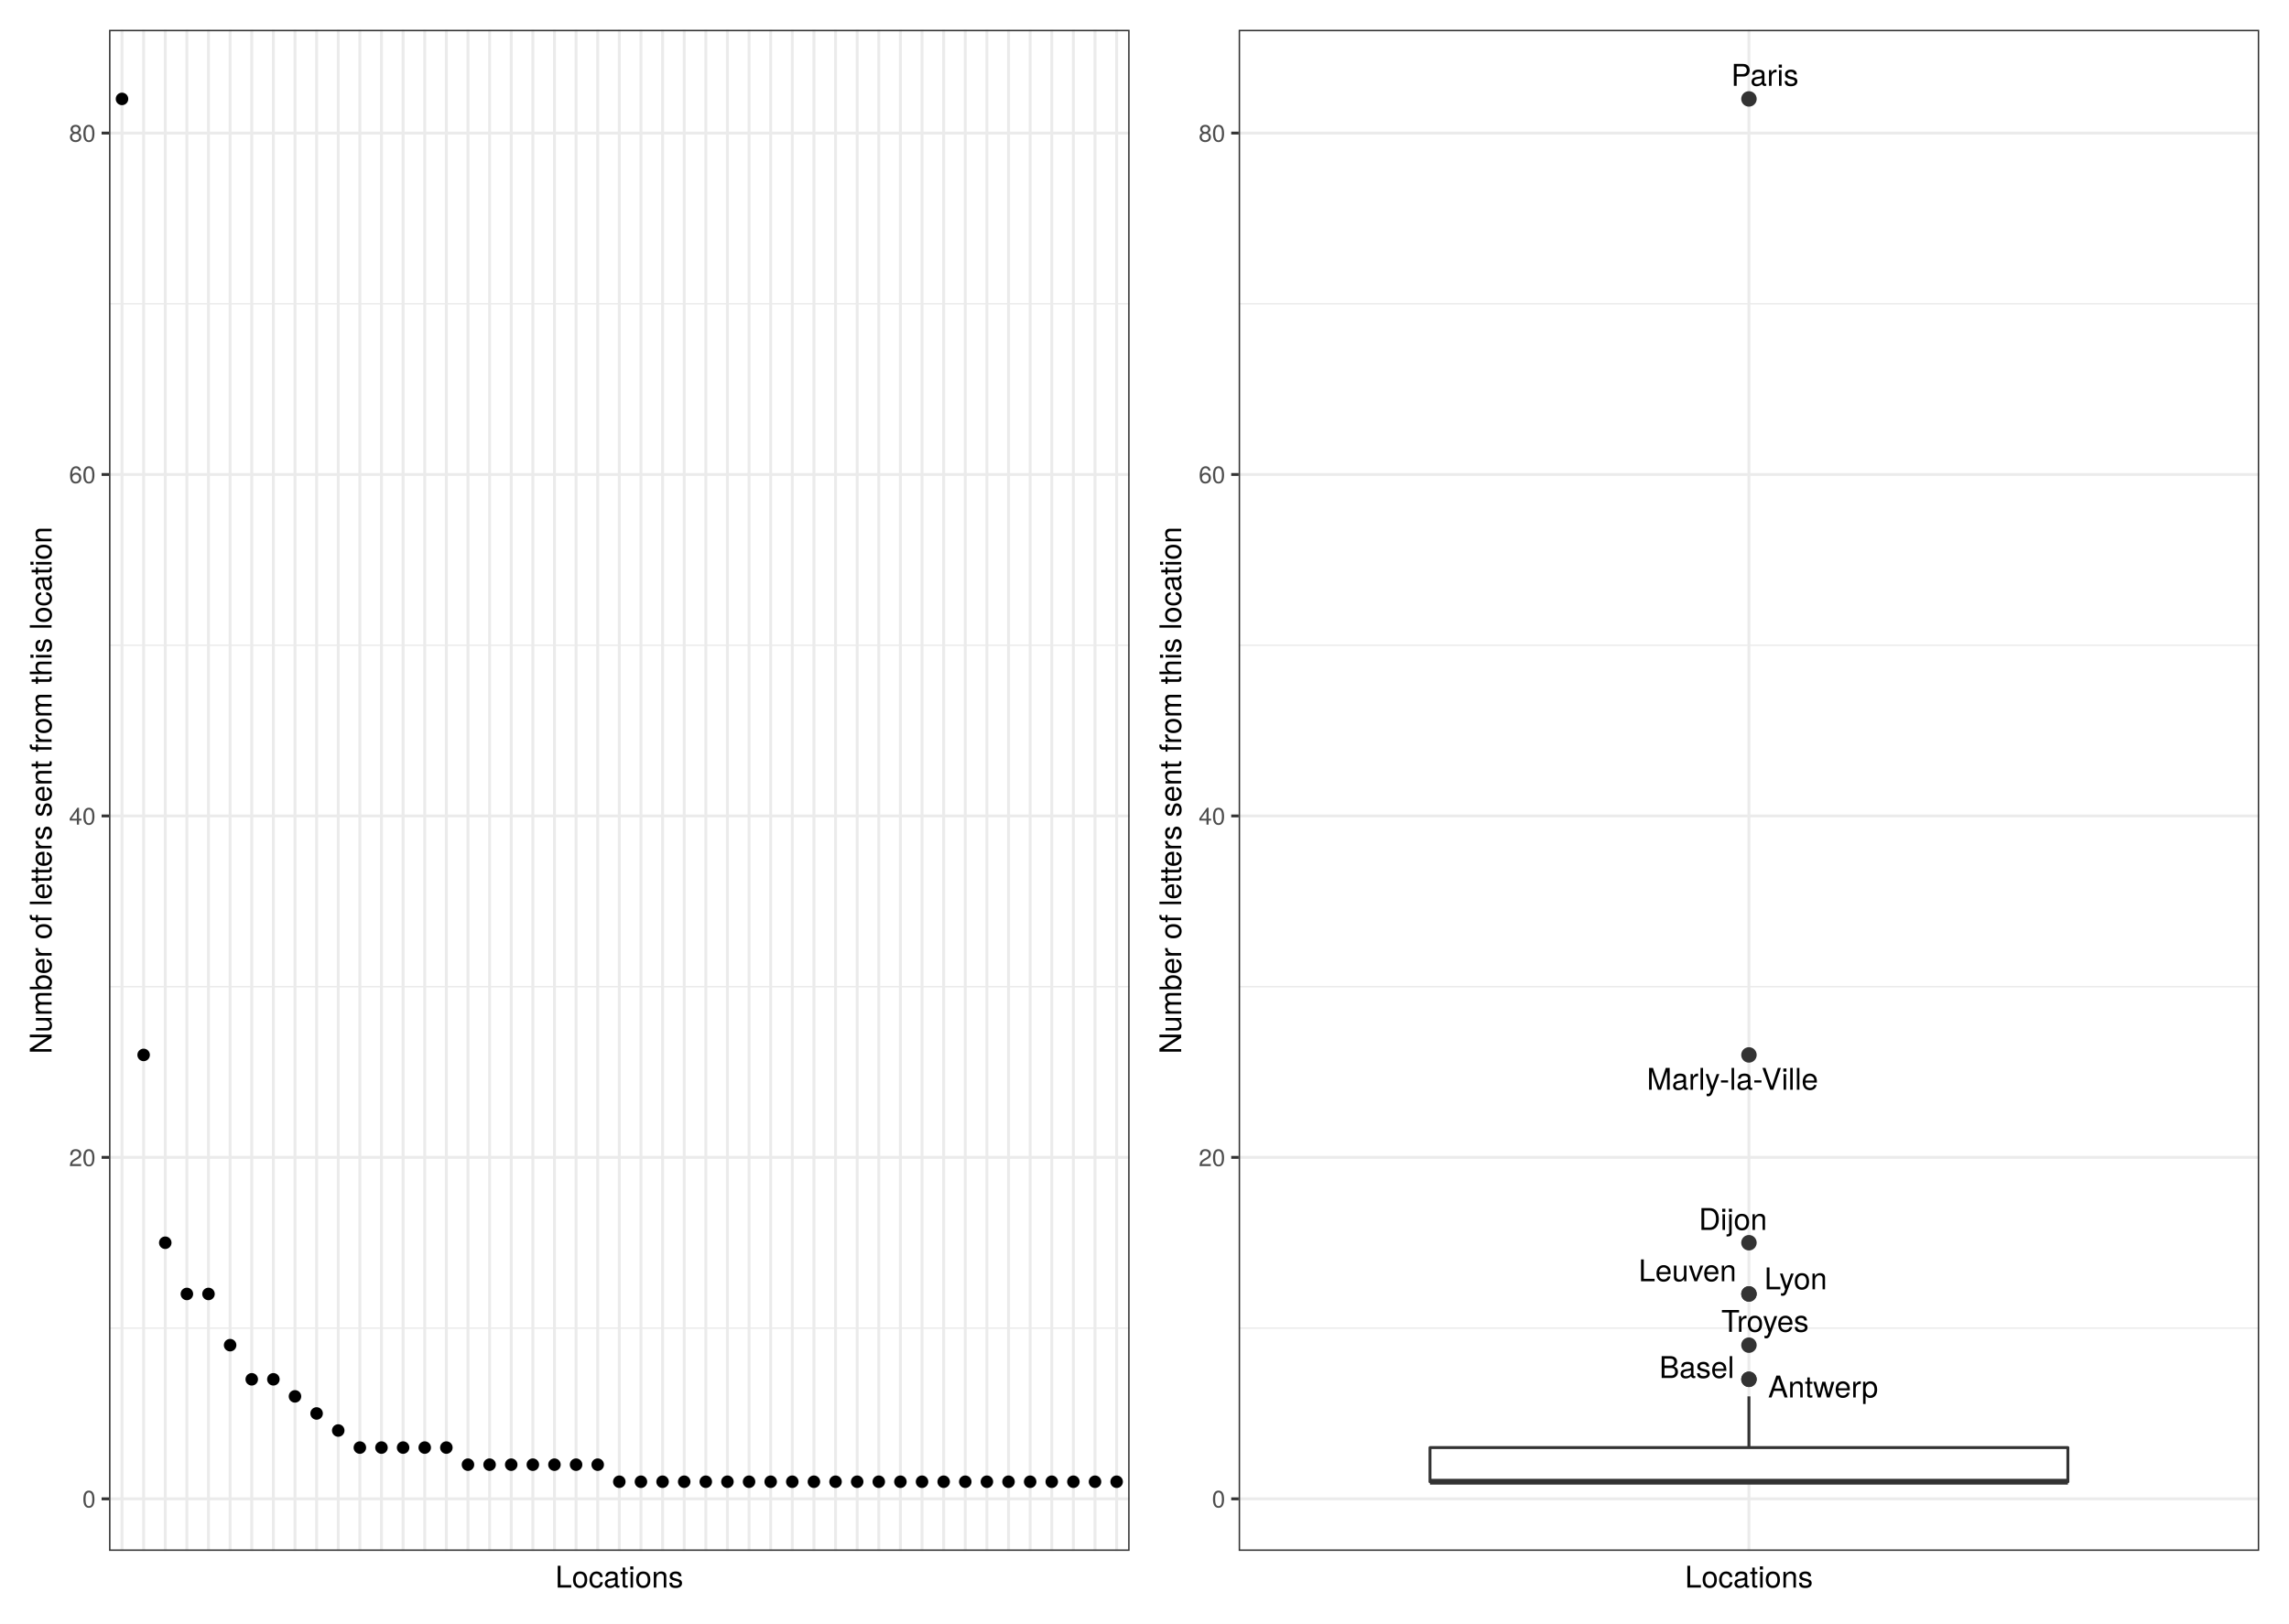
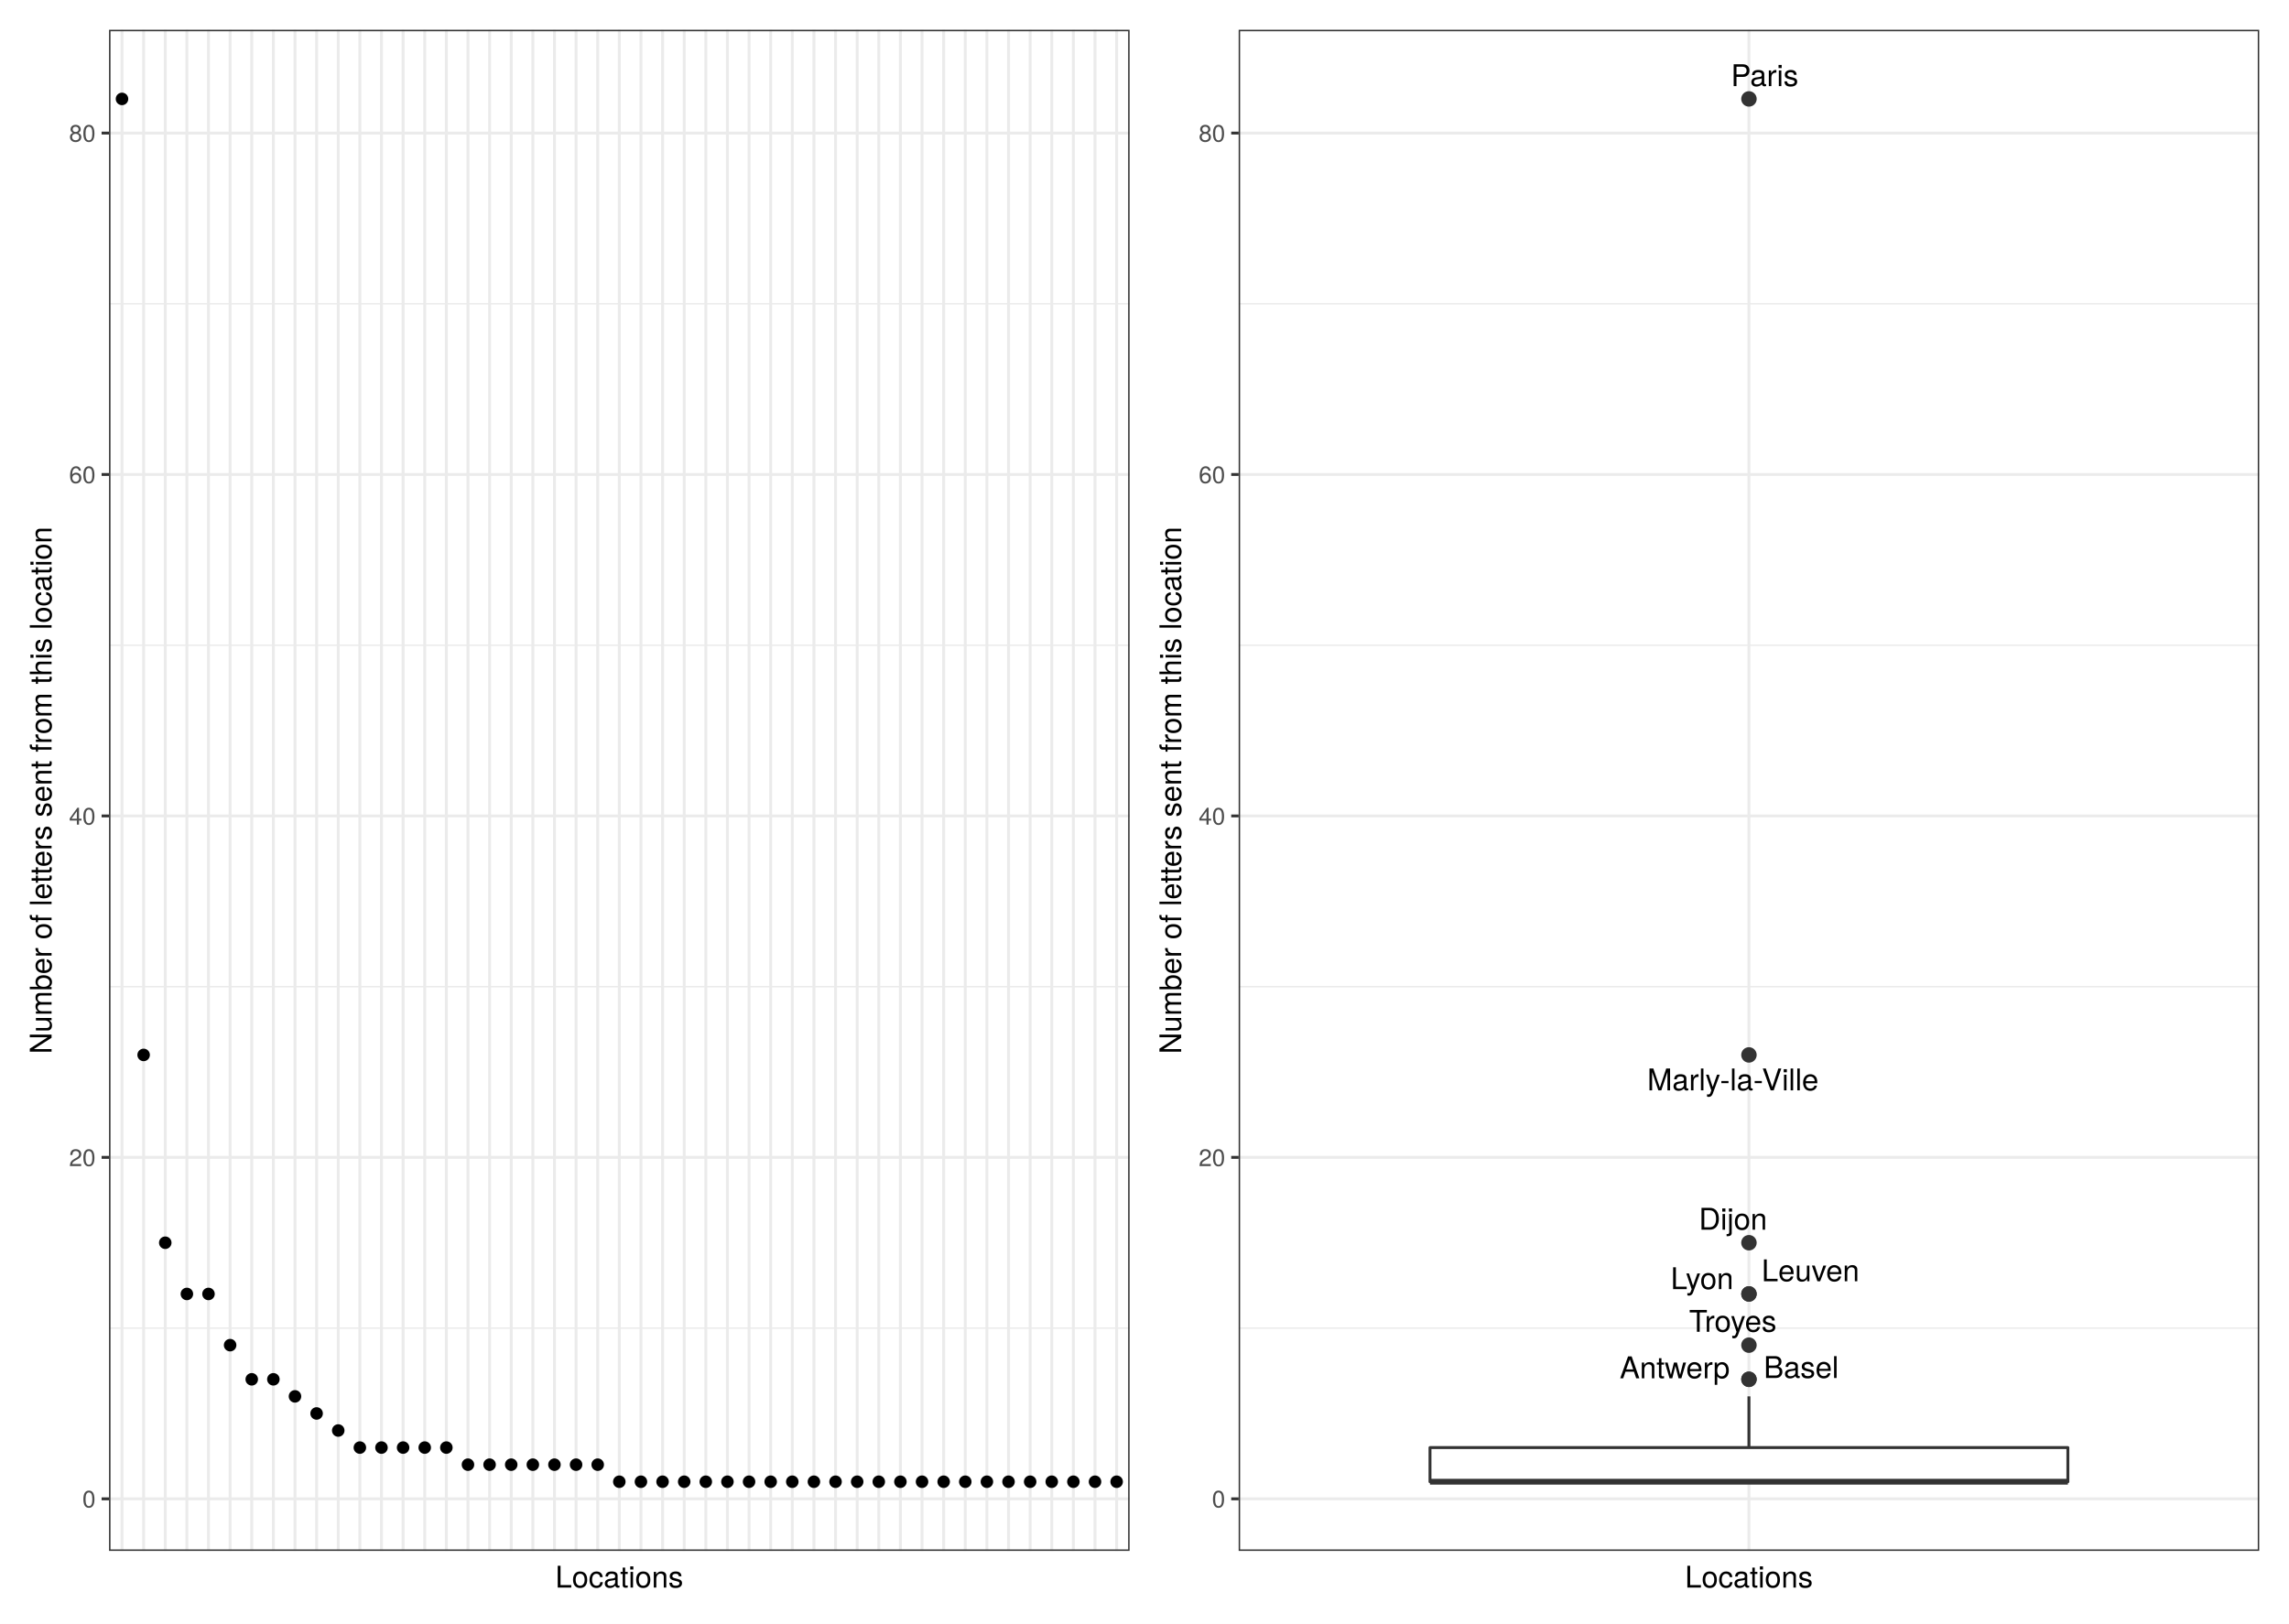
<svg xmlns="http://www.w3.org/2000/svg" class="svglite" width="842.40pt" height="597.60pt" viewBox="0 0 842.40 597.60">
  <defs>
    <style type="text/css">
    .svglite line, .svglite polyline, .svglite polygon, .svglite path, .svglite rect, .svglite circle {
      fill: none;
      stroke: #000000;
      stroke-linecap: round;
      stroke-linejoin: round;
      stroke-miterlimit: 10.00;
    }
    .svglite text {
      white-space: pre;
    }
  </style>
  </defs>
  <rect width="100%" height="100%" style="stroke: none; fill: #FFFFFF;" />
  <defs>
    <clipPath id="cpMC4wMHw4NDIuNDB8MC4wMHw1OTcuNjA=">
      <rect x="0.00" y="0.00" width="842.40" height="597.60" />
    </clipPath>
  </defs>
  <g clip-path="url(#cpMC4wMHw4NDIuNDB8MC4wMHw1OTcuNjA=)">
    <rect x="0" y="-0" width="842.40" height="597.60" style="stroke-width: 1.07; stroke: #FFFFFF; fill: #FFFFFF;" />
  </g>
  <defs>
    <clipPath id="cpNDAuMTN8ODMxLjQ0fDEwLjk2fDU3MC44NQ==">
      <rect x="40.13" y="10.96" width="791.31" height="559.89" />
    </clipPath>
  </defs>
  <g clip-path="url(#cpNDAuMTN8ODMxLjQ0fDEwLjk2fDU3MC44NQ==)">
</g>
  <g clip-path="url(#cpMC4wMHw4NDIuNDB8MC4wMHw1OTcuNjA=)">
</g>
  <defs>
    <clipPath id="cpNS40OHw0MjEuMjB8NS40OHw1OTIuMTI=">
      <rect x="5.48" y="5.48" width="415.72" height="586.64" />
    </clipPath>
  </defs>
  <g clip-path="url(#cpNS40OHw0MjEuMjB8NS40OHw1OTIuMTI=)">
    <rect x="5.48" y="5.48" width="415.72" height="586.64" style="stroke-width: 1.07; stroke: #FFFFFF; fill: #FFFFFF;" />
  </g>
  <g clip-path="url(#cpMC4wMHw4NDIuNDB8MC4wMHw1OTcuNjA=)">
</g>
  <defs>
    <clipPath id="cpNDAuMTN8NDE1LjcyfDEwLjk2fDU3MC44NQ==">
      <rect x="40.13" y="10.96" width="375.59" height="559.89" />
    </clipPath>
  </defs>
  <g clip-path="url(#cpNDAuMTN8NDE1LjcyfDEwLjk2fDU3MC44NQ==)">
    <rect x="40.13" y="10.96" width="375.59" height="559.89" style="stroke-width: 1.07; stroke: none; fill: #FFFFFF;" />
    <polyline points="40.13,488.85 415.72,488.85 " style="stroke-width: 0.53; stroke: #EBEBEB; stroke-linecap: butt;" />
    <polyline points="40.13,363.17 415.72,363.17 " style="stroke-width: 0.53; stroke: #EBEBEB; stroke-linecap: butt;" />
    <polyline points="40.13,237.49 415.72,237.49 " style="stroke-width: 0.53; stroke: #EBEBEB; stroke-linecap: butt;" />
    <polyline points="40.13,111.81 415.72,111.81 " style="stroke-width: 0.53; stroke: #EBEBEB; stroke-linecap: butt;" />
    <polyline points="40.13,551.69 415.72,551.69 " style="stroke-width: 1.07; stroke: #EBEBEB; stroke-linecap: butt;" />
    <polyline points="40.13,426.01 415.72,426.01 " style="stroke-width: 1.07; stroke: #EBEBEB; stroke-linecap: butt;" />
    <polyline points="40.13,300.33 415.72,300.33 " style="stroke-width: 1.07; stroke: #EBEBEB; stroke-linecap: butt;" />
    <polyline points="40.13,174.65 415.72,174.65 " style="stroke-width: 1.07; stroke: #EBEBEB; stroke-linecap: butt;" />
    <polyline points="40.13,48.98 415.72,48.98 " style="stroke-width: 1.07; stroke: #EBEBEB; stroke-linecap: butt;" />
    <polyline points="44.90,570.85 44.90,10.96 " style="stroke-width: 1.07; stroke: #EBEBEB; stroke-linecap: butt;" />
    <polyline points="52.86,570.85 52.86,10.96 " style="stroke-width: 1.07; stroke: #EBEBEB; stroke-linecap: butt;" />
    <polyline points="60.82,570.85 60.82,10.96 " style="stroke-width: 1.07; stroke: #EBEBEB; stroke-linecap: butt;" />
    <polyline points="68.78,570.85 68.78,10.96 " style="stroke-width: 1.07; stroke: #EBEBEB; stroke-linecap: butt;" />
    <polyline points="76.73,570.85 76.73,10.96 " style="stroke-width: 1.07; stroke: #EBEBEB; stroke-linecap: butt;" />
    <polyline points="84.69,570.85 84.69,10.96 " style="stroke-width: 1.07; stroke: #EBEBEB; stroke-linecap: butt;" />
    <polyline points="92.65,570.85 92.65,10.96 " style="stroke-width: 1.07; stroke: #EBEBEB; stroke-linecap: butt;" />
    <polyline points="100.61,570.85 100.61,10.96 " style="stroke-width: 1.07; stroke: #EBEBEB; stroke-linecap: butt;" />
    <polyline points="108.56,570.85 108.56,10.96 " style="stroke-width: 1.07; stroke: #EBEBEB; stroke-linecap: butt;" />
    <polyline points="116.52,570.85 116.52,10.96 " style="stroke-width: 1.07; stroke: #EBEBEB; stroke-linecap: butt;" />
    <polyline points="124.48,570.85 124.48,10.96 " style="stroke-width: 1.07; stroke: #EBEBEB; stroke-linecap: butt;" />
    <polyline points="132.44,570.85 132.44,10.96 " style="stroke-width: 1.07; stroke: #EBEBEB; stroke-linecap: butt;" />
    <polyline points="140.39,570.85 140.39,10.96 " style="stroke-width: 1.07; stroke: #EBEBEB; stroke-linecap: butt;" />
    <polyline points="148.35,570.85 148.35,10.96 " style="stroke-width: 1.07; stroke: #EBEBEB; stroke-linecap: butt;" />
    <polyline points="156.31,570.85 156.31,10.96 " style="stroke-width: 1.07; stroke: #EBEBEB; stroke-linecap: butt;" />
    <polyline points="164.27,570.85 164.27,10.96 " style="stroke-width: 1.07; stroke: #EBEBEB; stroke-linecap: butt;" />
    <polyline points="172.22,570.85 172.22,10.96 " style="stroke-width: 1.07; stroke: #EBEBEB; stroke-linecap: butt;" />
    <polyline points="180.18,570.85 180.18,10.96 " style="stroke-width: 1.07; stroke: #EBEBEB; stroke-linecap: butt;" />
    <polyline points="188.14,570.85 188.14,10.96 " style="stroke-width: 1.07; stroke: #EBEBEB; stroke-linecap: butt;" />
    <polyline points="196.10,570.85 196.10,10.96 " style="stroke-width: 1.07; stroke: #EBEBEB; stroke-linecap: butt;" />
    <polyline points="204.05,570.85 204.05,10.96 " style="stroke-width: 1.07; stroke: #EBEBEB; stroke-linecap: butt;" />
    <polyline points="212.01,570.85 212.01,10.96 " style="stroke-width: 1.07; stroke: #EBEBEB; stroke-linecap: butt;" />
    <polyline points="219.97,570.85 219.97,10.96 " style="stroke-width: 1.07; stroke: #EBEBEB; stroke-linecap: butt;" />
    <polyline points="227.92,570.85 227.92,10.96 " style="stroke-width: 1.07; stroke: #EBEBEB; stroke-linecap: butt;" />
    <polyline points="235.88,570.85 235.88,10.96 " style="stroke-width: 1.07; stroke: #EBEBEB; stroke-linecap: butt;" />
    <polyline points="243.84,570.85 243.84,10.96 " style="stroke-width: 1.07; stroke: #EBEBEB; stroke-linecap: butt;" />
    <polyline points="251.80,570.85 251.80,10.96 " style="stroke-width: 1.07; stroke: #EBEBEB; stroke-linecap: butt;" />
    <polyline points="259.75,570.85 259.75,10.96 " style="stroke-width: 1.07; stroke: #EBEBEB; stroke-linecap: butt;" />
    <polyline points="267.71,570.85 267.71,10.96 " style="stroke-width: 1.07; stroke: #EBEBEB; stroke-linecap: butt;" />
    <polyline points="275.67,570.85 275.67,10.96 " style="stroke-width: 1.07; stroke: #EBEBEB; stroke-linecap: butt;" />
    <polyline points="283.63,570.85 283.63,10.96 " style="stroke-width: 1.07; stroke: #EBEBEB; stroke-linecap: butt;" />
    <polyline points="291.58,570.85 291.58,10.96 " style="stroke-width: 1.07; stroke: #EBEBEB; stroke-linecap: butt;" />
    <polyline points="299.54,570.85 299.54,10.96 " style="stroke-width: 1.07; stroke: #EBEBEB; stroke-linecap: butt;" />
    <polyline points="307.50,570.85 307.50,10.96 " style="stroke-width: 1.07; stroke: #EBEBEB; stroke-linecap: butt;" />
    <polyline points="315.46,570.85 315.46,10.96 " style="stroke-width: 1.07; stroke: #EBEBEB; stroke-linecap: butt;" />
    <polyline points="323.41,570.85 323.41,10.96 " style="stroke-width: 1.07; stroke: #EBEBEB; stroke-linecap: butt;" />
    <polyline points="331.37,570.85 331.37,10.96 " style="stroke-width: 1.07; stroke: #EBEBEB; stroke-linecap: butt;" />
    <polyline points="339.33,570.85 339.33,10.96 " style="stroke-width: 1.07; stroke: #EBEBEB; stroke-linecap: butt;" />
    <polyline points="347.29,570.85 347.29,10.96 " style="stroke-width: 1.07; stroke: #EBEBEB; stroke-linecap: butt;" />
    <polyline points="355.24,570.85 355.24,10.96 " style="stroke-width: 1.07; stroke: #EBEBEB; stroke-linecap: butt;" />
    <polyline points="363.20,570.85 363.20,10.96 " style="stroke-width: 1.07; stroke: #EBEBEB; stroke-linecap: butt;" />
    <polyline points="371.16,570.85 371.16,10.96 " style="stroke-width: 1.07; stroke: #EBEBEB; stroke-linecap: butt;" />
    <polyline points="379.12,570.85 379.12,10.96 " style="stroke-width: 1.07; stroke: #EBEBEB; stroke-linecap: butt;" />
    <polyline points="387.07,570.85 387.07,10.96 " style="stroke-width: 1.07; stroke: #EBEBEB; stroke-linecap: butt;" />
    <polyline points="395.03,570.85 395.03,10.96 " style="stroke-width: 1.07; stroke: #EBEBEB; stroke-linecap: butt;" />
    <polyline points="402.99,570.85 402.99,10.96 " style="stroke-width: 1.07; stroke: #EBEBEB; stroke-linecap: butt;" />
    <polyline points="410.95,570.85 410.95,10.96 " style="stroke-width: 1.07; stroke: #EBEBEB; stroke-linecap: butt;" />
    <circle cx="44.90" cy="36.41" r="1.95" style="stroke-width: 0.71; fill: #000000;" />
    <circle cx="52.86" cy="388.30" r="1.95" style="stroke-width: 0.71; fill: #000000;" />
    <circle cx="60.82" cy="457.43" r="1.95" style="stroke-width: 0.71; fill: #000000;" />
    <circle cx="76.73" cy="476.28" r="1.95" style="stroke-width: 0.71; fill: #000000;" />
    <circle cx="68.78" cy="476.28" r="1.95" style="stroke-width: 0.71; fill: #000000;" />
    <circle cx="84.69" cy="495.13" r="1.95" style="stroke-width: 0.71; fill: #000000;" />
    <circle cx="92.65" cy="507.70" r="1.95" style="stroke-width: 0.71; fill: #000000;" />
    <circle cx="100.61" cy="507.70" r="1.95" style="stroke-width: 0.71; fill: #000000;" />
    <circle cx="108.56" cy="513.98" r="1.95" style="stroke-width: 0.71; fill: #000000;" />
    <circle cx="116.52" cy="520.27" r="1.95" style="stroke-width: 0.71; fill: #000000;" />
    <circle cx="124.48" cy="526.55" r="1.95" style="stroke-width: 0.71; fill: #000000;" />
    <circle cx="132.44" cy="532.83" r="1.95" style="stroke-width: 0.71; fill: #000000;" />
    <circle cx="140.39" cy="532.83" r="1.95" style="stroke-width: 0.71; fill: #000000;" />
    <circle cx="148.35" cy="532.83" r="1.95" style="stroke-width: 0.71; fill: #000000;" />
    <circle cx="156.31" cy="532.83" r="1.95" style="stroke-width: 0.71; fill: #000000;" />
    <circle cx="164.27" cy="532.83" r="1.95" style="stroke-width: 0.71; fill: #000000;" />
    <circle cx="196.10" cy="539.12" r="1.95" style="stroke-width: 0.71; fill: #000000;" />
    <circle cx="188.14" cy="539.12" r="1.95" style="stroke-width: 0.71; fill: #000000;" />
    <circle cx="204.05" cy="539.12" r="1.95" style="stroke-width: 0.71; fill: #000000;" />
    <circle cx="212.01" cy="539.12" r="1.95" style="stroke-width: 0.71; fill: #000000;" />
    <circle cx="180.18" cy="539.12" r="1.95" style="stroke-width: 0.71; fill: #000000;" />
    <circle cx="172.22" cy="539.12" r="1.95" style="stroke-width: 0.71; fill: #000000;" />
    <circle cx="219.97" cy="539.12" r="1.95" style="stroke-width: 0.71; fill: #000000;" />
    <circle cx="402.99" cy="545.40" r="1.95" style="stroke-width: 0.71; fill: #000000;" />
    <circle cx="395.03" cy="545.40" r="1.95" style="stroke-width: 0.71; fill: #000000;" />
    <circle cx="387.07" cy="545.40" r="1.95" style="stroke-width: 0.71; fill: #000000;" />
    <circle cx="379.12" cy="545.40" r="1.95" style="stroke-width: 0.71; fill: #000000;" />
    <circle cx="410.95" cy="545.40" r="1.95" style="stroke-width: 0.71; fill: #000000;" />
    <circle cx="371.16" cy="545.40" r="1.95" style="stroke-width: 0.71; fill: #000000;" />
    <circle cx="331.37" cy="545.40" r="1.95" style="stroke-width: 0.71; fill: #000000;" />
    <circle cx="291.58" cy="545.40" r="1.95" style="stroke-width: 0.71; fill: #000000;" />
    <circle cx="227.92" cy="545.40" r="1.95" style="stroke-width: 0.71; fill: #000000;" />
    <circle cx="235.88" cy="545.40" r="1.95" style="stroke-width: 0.71; fill: #000000;" />
    <circle cx="243.84" cy="545.40" r="1.95" style="stroke-width: 0.71; fill: #000000;" />
    <circle cx="251.80" cy="545.40" r="1.95" style="stroke-width: 0.71; fill: #000000;" />
    <circle cx="259.75" cy="545.40" r="1.95" style="stroke-width: 0.71; fill: #000000;" />
    <circle cx="267.71" cy="545.40" r="1.95" style="stroke-width: 0.71; fill: #000000;" />
    <circle cx="275.67" cy="545.40" r="1.95" style="stroke-width: 0.71; fill: #000000;" />
    <circle cx="283.63" cy="545.40" r="1.95" style="stroke-width: 0.71; fill: #000000;" />
    <circle cx="363.20" cy="545.40" r="1.95" style="stroke-width: 0.71; fill: #000000;" />
    <circle cx="299.54" cy="545.40" r="1.95" style="stroke-width: 0.71; fill: #000000;" />
    <circle cx="307.50" cy="545.40" r="1.95" style="stroke-width: 0.71; fill: #000000;" />
    <circle cx="315.46" cy="545.40" r="1.95" style="stroke-width: 0.71; fill: #000000;" />
    <circle cx="323.41" cy="545.40" r="1.95" style="stroke-width: 0.71; fill: #000000;" />
    <circle cx="339.33" cy="545.40" r="1.95" style="stroke-width: 0.71; fill: #000000;" />
    <circle cx="347.29" cy="545.40" r="1.95" style="stroke-width: 0.71; fill: #000000;" />
    <circle cx="355.24" cy="545.40" r="1.95" style="stroke-width: 0.71; fill: #000000;" />
    <rect x="40.13" y="10.96" width="375.59" height="559.89" style="stroke-width: 1.07; stroke: #333333;" />
  </g>
  <g clip-path="url(#cpMC4wMHw4NDIuNDB8MC4wMHw1OTcuNjA=)">
    <text x="35.20" y="554.89" text-anchor="end" style="font-size: 8.80px;fill: #4D4D4D; font-family: &quot;TeX Gyre Heros&quot;;" textLength="5.59px" lengthAdjust="spacingAndGlyphs">0</text>
    <text x="35.20" y="429.22" text-anchor="end" style="font-size: 8.80px;fill: #4D4D4D; font-family: &quot;TeX Gyre Heros&quot;;" textLength="11.19px" lengthAdjust="spacingAndGlyphs">20</text>
    <text x="35.20" y="303.54" text-anchor="end" style="font-size: 8.80px;fill: #4D4D4D; font-family: &quot;TeX Gyre Heros&quot;;" textLength="11.19px" lengthAdjust="spacingAndGlyphs">40</text>
    <text x="35.20" y="177.86" text-anchor="end" style="font-size: 8.80px;fill: #4D4D4D; font-family: &quot;TeX Gyre Heros&quot;;" textLength="11.19px" lengthAdjust="spacingAndGlyphs">60</text>
    <text x="35.20" y="52.18" text-anchor="end" style="font-size: 8.80px;fill: #4D4D4D; font-family: &quot;TeX Gyre Heros&quot;;" textLength="11.19px" lengthAdjust="spacingAndGlyphs">80</text>
    <polyline points="37.39,551.69 40.13,551.69 " style="stroke-width: 1.07; stroke: #333333; stroke-linecap: butt;" />
    <polyline points="37.39,426.01 40.13,426.01 " style="stroke-width: 1.07; stroke: #333333; stroke-linecap: butt;" />
    <polyline points="37.39,300.33 40.13,300.33 " style="stroke-width: 1.07; stroke: #333333; stroke-linecap: butt;" />
    <polyline points="37.39,174.65 40.13,174.65 " style="stroke-width: 1.07; stroke: #333333; stroke-linecap: butt;" />
    <polyline points="37.39,48.98 40.13,48.98 " style="stroke-width: 1.07; stroke: #333333; stroke-linecap: butt;" />
    <text x="227.92" y="584.35" text-anchor="middle" style="font-size: 11.00px; font-family: &quot;TeX Gyre Heros&quot;;" textLength="52.26px" lengthAdjust="spacingAndGlyphs">Locations</text>
    <text transform="translate(18.98,290.91) rotate(-90)" text-anchor="middle" style="font-size: 11.00px; font-family: &quot;TeX Gyre Heros&quot;;" textLength="224.37px" lengthAdjust="spacingAndGlyphs">Number of letters sent from this location</text>
  </g>
  <defs>
    <clipPath id="cpNDIxLjIwfDgzNi45Mnw1LjQ4fDU5Mi4xMg==">
      <rect x="421.20" y="5.48" width="415.72" height="586.64" />
    </clipPath>
  </defs>
  <g clip-path="url(#cpNDIxLjIwfDgzNi45Mnw1LjQ4fDU5Mi4xMg==)">
    <rect x="421.20" y="5.48" width="415.72" height="586.64" style="stroke-width: 1.07; stroke: #FFFFFF; fill: #FFFFFF;" />
  </g>
  <g clip-path="url(#cpMC4wMHw4NDIuNDB8MC4wMHw1OTcuNjA=)">
</g>
  <defs>
    <clipPath id="cpNDU1Ljg1fDgzMS40NHwxMC45Nnw1NzAuODU=">
      <rect x="455.85" y="10.96" width="375.59" height="559.89" />
    </clipPath>
  </defs>
  <g clip-path="url(#cpNDU1Ljg1fDgzMS40NHwxMC45Nnw1NzAuODU=)">
    <rect x="455.85" y="10.96" width="375.59" height="559.89" style="stroke-width: 1.07; stroke: none; fill: #FFFFFF;" />
    <polyline points="455.85,488.85 831.44,488.85 " style="stroke-width: 0.53; stroke: #EBEBEB; stroke-linecap: butt;" />
    <polyline points="455.85,363.17 831.44,363.17 " style="stroke-width: 0.53; stroke: #EBEBEB; stroke-linecap: butt;" />
    <polyline points="455.85,237.49 831.44,237.49 " style="stroke-width: 0.53; stroke: #EBEBEB; stroke-linecap: butt;" />
    <polyline points="455.85,111.81 831.44,111.81 " style="stroke-width: 0.53; stroke: #EBEBEB; stroke-linecap: butt;" />
    <polyline points="455.85,551.69 831.44,551.69 " style="stroke-width: 1.07; stroke: #EBEBEB; stroke-linecap: butt;" />
    <polyline points="455.85,426.01 831.44,426.01 " style="stroke-width: 1.07; stroke: #EBEBEB; stroke-linecap: butt;" />
    <polyline points="455.85,300.33 831.44,300.33 " style="stroke-width: 1.07; stroke: #EBEBEB; stroke-linecap: butt;" />
    <polyline points="455.85,174.65 831.44,174.65 " style="stroke-width: 1.07; stroke: #EBEBEB; stroke-linecap: butt;" />
    <polyline points="455.85,48.98 831.44,48.98 " style="stroke-width: 1.07; stroke: #EBEBEB; stroke-linecap: butt;" />
    <polyline points="643.65,570.85 643.65,10.96 " style="stroke-width: 1.07; stroke: #EBEBEB; stroke-linecap: butt;" />
    <circle cx="643.65" cy="36.41" r="2.49" style="stroke-width: 0.71; stroke: #333333; fill: #333333;" />
    <circle cx="643.65" cy="388.30" r="2.49" style="stroke-width: 0.71; stroke: #333333; fill: #333333;" />
    <circle cx="643.65" cy="457.43" r="2.49" style="stroke-width: 0.71; stroke: #333333; fill: #333333;" />
    <circle cx="643.65" cy="476.28" r="2.49" style="stroke-width: 0.71; stroke: #333333; fill: #333333;" />
    <circle cx="643.65" cy="476.28" r="2.49" style="stroke-width: 0.71; stroke: #333333; fill: #333333;" />
    <circle cx="643.65" cy="495.13" r="2.49" style="stroke-width: 0.71; stroke: #333333; fill: #333333;" />
    <circle cx="643.65" cy="507.70" r="2.49" style="stroke-width: 0.71; stroke: #333333; fill: #333333;" />
    <circle cx="643.65" cy="507.70" r="2.49" style="stroke-width: 0.71; stroke: #333333; fill: #333333;" />
    <line x1="643.65" y1="532.83" x2="643.65" y2="513.98" style="stroke-width: 1.07; stroke: #333333; stroke-linecap: butt;" />
    <line x1="643.65" y1="545.40" x2="643.65" y2="545.40" style="stroke-width: 1.07; stroke: #333333; stroke-linecap: butt;" />
    <polygon points="526.27,532.83 526.27,545.40 761.02,545.40 761.02,532.83 526.27,532.83 " style="stroke-width: 1.07; stroke: #333333; fill: #FFFFFF;" />
    <line x1="526.27" y1="545.40" x2="761.02" y2="545.40" style="stroke-width: 2.13; stroke: #333333; stroke-linecap: butt;" />
-     <text x="649.51" y="31.58" text-anchor="middle" style="font-size: 11.04px; font-family: &quot;TeX Gyre Heros&quot;;" textLength="26.27px" lengthAdjust="spacingAndGlyphs">Paris</text>
-     <text x="637.60" y="401.12" text-anchor="middle" style="font-size: 11.04px; font-family: &quot;TeX Gyre Heros&quot;;" textLength="70.65px" lengthAdjust="spacingAndGlyphs">Marly-la-Ville</text>
-     <text x="637.76" y="452.73" text-anchor="middle" style="font-size: 11.04px; font-family: &quot;TeX Gyre Heros&quot;;" textLength="28.37px" lengthAdjust="spacingAndGlyphs">Dijon</text>
-     <text x="660.86" y="474.57" text-anchor="middle" style="font-size: 11.04px; font-family: &quot;TeX Gyre Heros&quot;;" textLength="25.40px" lengthAdjust="spacingAndGlyphs">Lyon</text>
-     <text x="621.04" y="471.62" text-anchor="middle" style="font-size: 11.04px; font-family: &quot;TeX Gyre Heros&quot;;" textLength="40.05px" lengthAdjust="spacingAndGlyphs">Leuven</text>
-     <text x="649.56" y="490.23" text-anchor="middle" style="font-size: 11.04px; font-family: &quot;TeX Gyre Heros&quot;;" textLength="35.22px" lengthAdjust="spacingAndGlyphs">Troyes</text>
-     <text x="670.94" y="514.38" text-anchor="middle" style="font-size: 11.04px; font-family: &quot;TeX Gyre Heros&quot;;" textLength="46.21px" lengthAdjust="spacingAndGlyphs">Antwerp</text>
-     <text x="624.46" y="507.22" text-anchor="middle" style="font-size: 11.04px; font-family: &quot;TeX Gyre Heros&quot;;" textLength="29.93px" lengthAdjust="spacingAndGlyphs">Basel</text>
+     <text x="649.44" y="31.70" text-anchor="middle" style="font-size: 11.04px; font-family: &quot;TeX Gyre Heros&quot;;" textLength="26.27px" lengthAdjust="spacingAndGlyphs">Paris</text>
+     <text x="637.75" y="401.35" text-anchor="middle" style="font-size: 11.04px; font-family: &quot;TeX Gyre Heros&quot;;" textLength="70.65px" lengthAdjust="spacingAndGlyphs">Marly-la-Ville</text>
+     <text x="637.78" y="452.63" text-anchor="middle" style="font-size: 11.04px; font-family: &quot;TeX Gyre Heros&quot;;" textLength="28.37px" lengthAdjust="spacingAndGlyphs">Dijon</text>
+     <text x="626.41" y="474.51" text-anchor="middle" style="font-size: 11.04px; font-family: &quot;TeX Gyre Heros&quot;;" textLength="25.40px" lengthAdjust="spacingAndGlyphs">Lyon</text>
+     <text x="666.29" y="471.61" text-anchor="middle" style="font-size: 11.04px; font-family: &quot;TeX Gyre Heros&quot;;" textLength="40.05px" lengthAdjust="spacingAndGlyphs">Leuven</text>
+     <text x="637.71" y="490.22" text-anchor="middle" style="font-size: 11.04px; font-family: &quot;TeX Gyre Heros&quot;;" textLength="35.22px" lengthAdjust="spacingAndGlyphs">Troyes</text>
+     <text x="616.34" y="507.32" text-anchor="middle" style="font-size: 11.04px; font-family: &quot;TeX Gyre Heros&quot;;" textLength="46.21px" lengthAdjust="spacingAndGlyphs">Antwerp</text>
+     <text x="662.88" y="507.21" text-anchor="middle" style="font-size: 11.04px; font-family: &quot;TeX Gyre Heros&quot;;" textLength="29.93px" lengthAdjust="spacingAndGlyphs">Basel</text>
    <rect x="455.85" y="10.96" width="375.59" height="559.89" style="stroke-width: 1.07; stroke: #333333;" />
  </g>
  <g clip-path="url(#cpMC4wMHw4NDIuNDB8MC4wMHw1OTcuNjA=)">
    <text x="450.92" y="554.89" text-anchor="end" style="font-size: 8.80px;fill: #4D4D4D; font-family: &quot;TeX Gyre Heros&quot;;" textLength="5.59px" lengthAdjust="spacingAndGlyphs">0</text>
    <text x="450.92" y="429.22" text-anchor="end" style="font-size: 8.80px;fill: #4D4D4D; font-family: &quot;TeX Gyre Heros&quot;;" textLength="11.19px" lengthAdjust="spacingAndGlyphs">20</text>
    <text x="450.92" y="303.54" text-anchor="end" style="font-size: 8.80px;fill: #4D4D4D; font-family: &quot;TeX Gyre Heros&quot;;" textLength="11.19px" lengthAdjust="spacingAndGlyphs">40</text>
    <text x="450.92" y="177.86" text-anchor="end" style="font-size: 8.80px;fill: #4D4D4D; font-family: &quot;TeX Gyre Heros&quot;;" textLength="11.19px" lengthAdjust="spacingAndGlyphs">60</text>
    <text x="450.92" y="52.18" text-anchor="end" style="font-size: 8.80px;fill: #4D4D4D; font-family: &quot;TeX Gyre Heros&quot;;" textLength="11.19px" lengthAdjust="spacingAndGlyphs">80</text>
    <polyline points="453.11,551.69 455.85,551.69 " style="stroke-width: 1.07; stroke: #333333; stroke-linecap: butt;" />
    <polyline points="453.11,426.01 455.85,426.01 " style="stroke-width: 1.07; stroke: #333333; stroke-linecap: butt;" />
    <polyline points="453.11,300.33 455.85,300.33 " style="stroke-width: 1.07; stroke: #333333; stroke-linecap: butt;" />
    <polyline points="453.11,174.65 455.85,174.65 " style="stroke-width: 1.07; stroke: #333333; stroke-linecap: butt;" />
    <polyline points="453.11,48.98 455.85,48.98 " style="stroke-width: 1.07; stroke: #333333; stroke-linecap: butt;" />
    <text x="643.65" y="584.35" text-anchor="middle" style="font-size: 11.00px; font-family: &quot;TeX Gyre Heros&quot;;" textLength="52.26px" lengthAdjust="spacingAndGlyphs">Locations</text>
    <text transform="translate(434.70,290.91) rotate(-90)" text-anchor="middle" style="font-size: 11.00px; font-family: &quot;TeX Gyre Heros&quot;;" textLength="224.37px" lengthAdjust="spacingAndGlyphs">Number of letters sent from this location</text>
  </g>
</svg>
